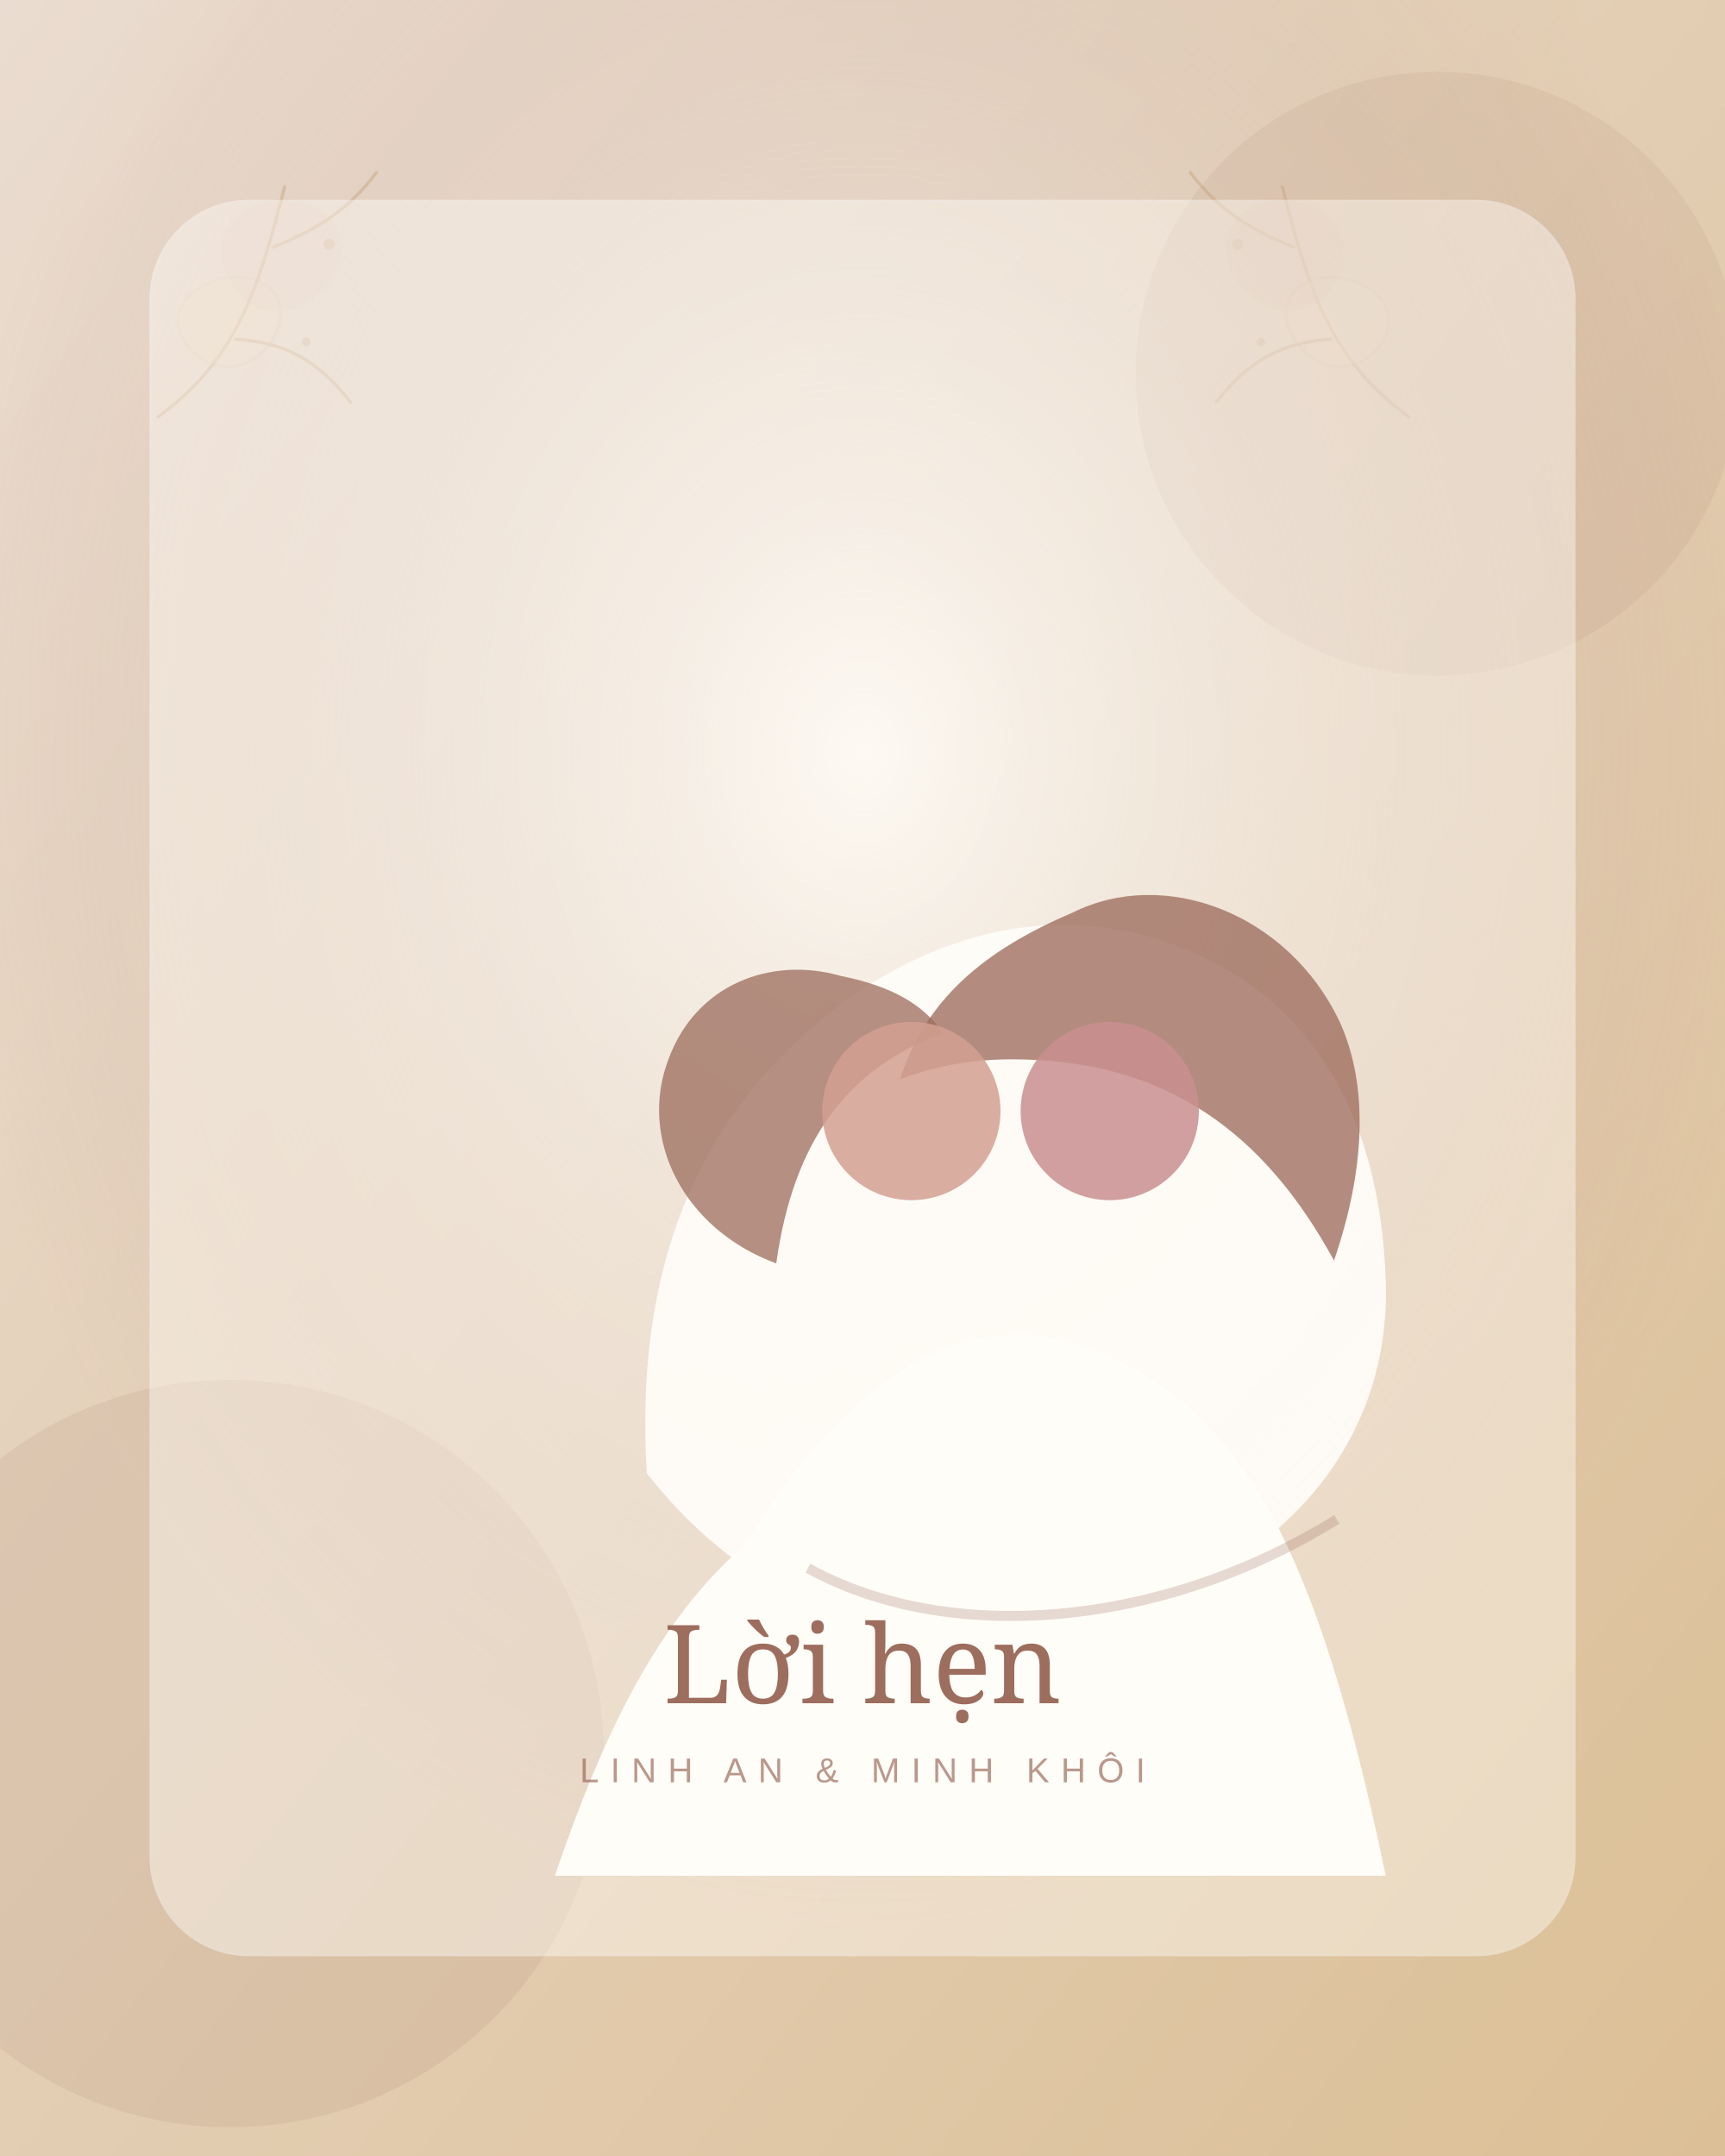
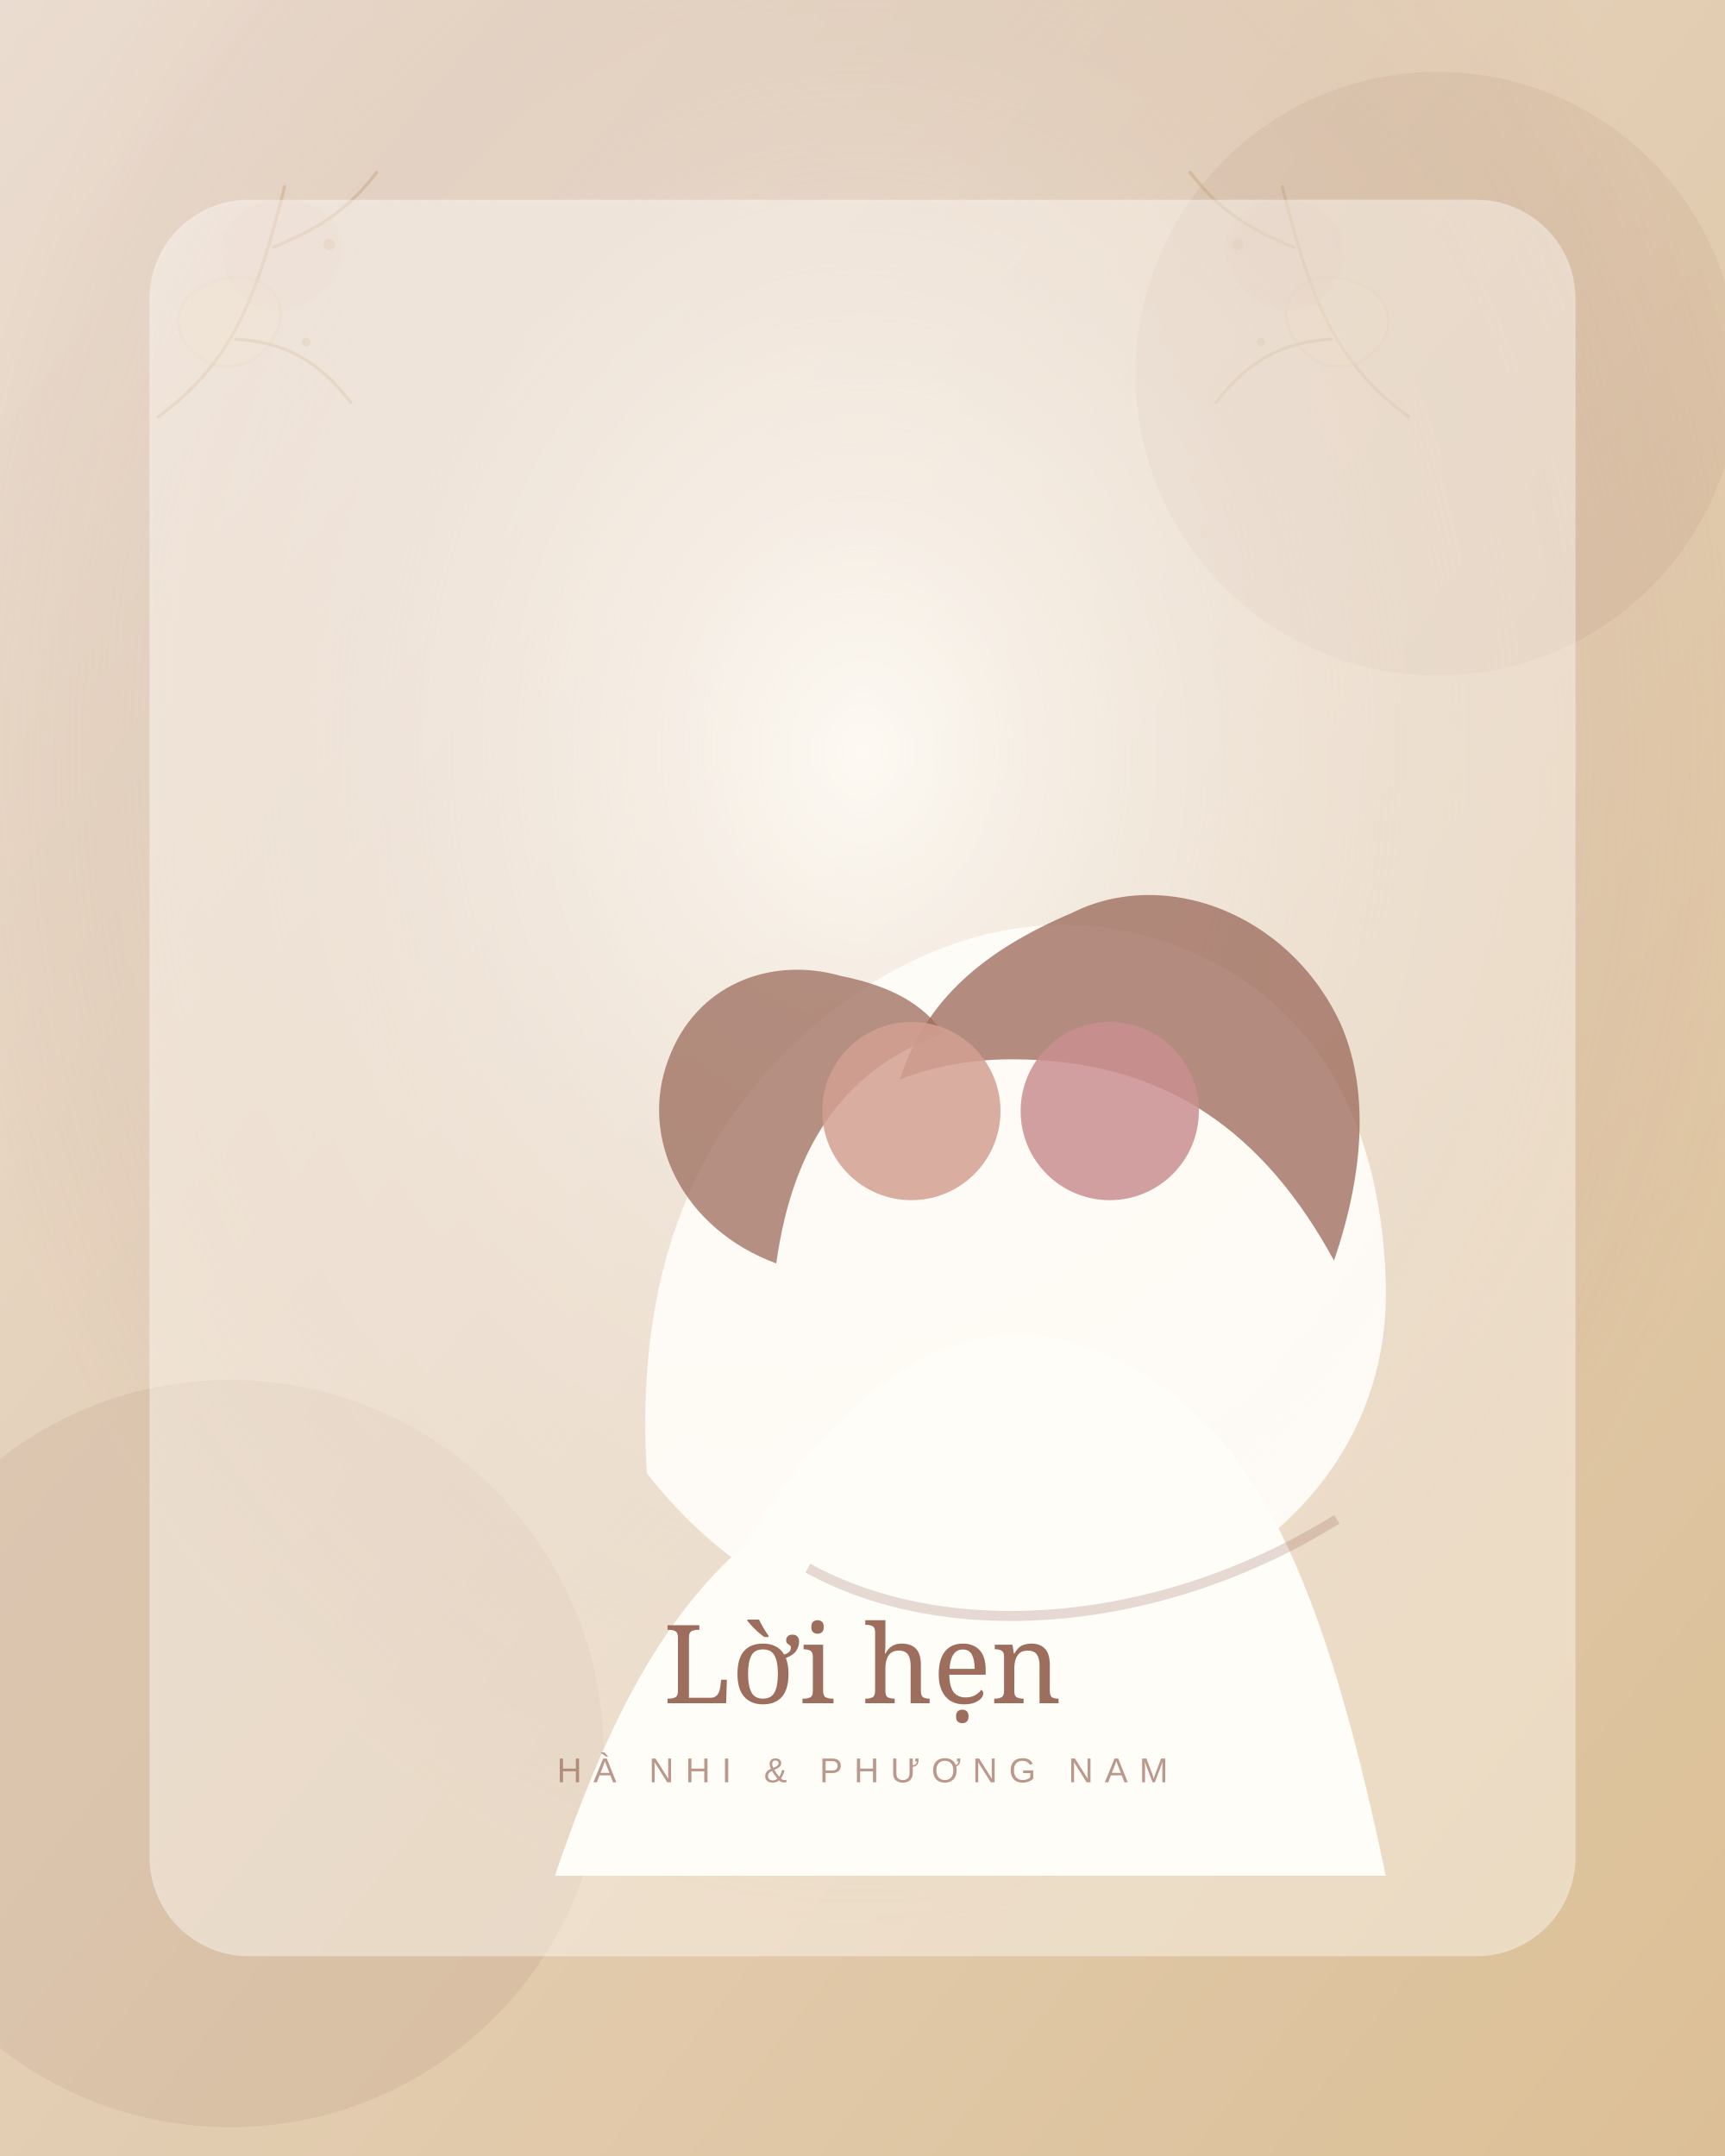
<svg xmlns="http://www.w3.org/2000/svg" width="1200" height="1500" viewBox="0 0 1200 1500">
  <defs>
    <linearGradient id="g" x1="0" y1="0" x2="1" y2="1">
      <stop offset="0" stop-color="#fbf4e9" />
      <stop offset="1" stop-color="#ead1a2" />
    </linearGradient>
    <radialGradient id="r" cx="50%" cy="35%" r="54%">
      <stop offset="0" stop-color="#fff" stop-opacity=".7" />
      <stop offset="1" stop-color="#9d6d5d" stop-opacity=".18" />
    </radialGradient>
  </defs>
  <rect width="1200" height="1500" fill="url(#g)" />
  <rect width="1200" height="1500" fill="url(#r)" />
  <circle cx="1000" cy="260" r="210" fill="#9d6d5d" opacity=".10" />
  <circle cx="160" cy="1220" r="260" fill="#9d6d5d" opacity=".12" />
  <g transform="translate(110 120)" opacity=".6">
    <g id="floral" fill="none" stroke="#c2a077" stroke-width="2.2" stroke-linecap="round" stroke-linejoin="round" opacity=".72">
      <path d="M0 170 C55 130 70 80 88 10" />
      <path d="M34 132 C4 115 8 83 44 74 C77 67 96 92 79 117 C67 134 51 139 34 132Z" fill="#ead1a2" opacity=".25" />
      <path d="M64 90 C32 63 42 25 82 20 C119 17 139 49 118 76 C104 94 84 101 64 90Z" fill="#c88f8f" opacity=".18" />
      <path d="M80 52 C112 39 132 26 152 0" />
      <path d="M54 116 C87 118 111 130 134 160" />
      <circle cx="119" cy="50" r="4" fill="#c2a077" stroke="none" opacity=".8" />
      <circle cx="103" cy="118" r="3" fill="#c2a077" stroke="none" opacity=".8" />
    </g>
    <use href="#floral" transform="translate(870 0) scale(-1 1)" />
  </g>
  <rect x="105" y="140" width="990" height="1220" rx="68" fill="#fffdf8" opacity=".42" stroke="#fff" stroke-width="2" />
  <g transform="translate(260 355)">
    <path d="M190 670 C180 510 238 406 330 340 C395 294 472 274 550 300 C650 334 700 418 704 536 C708 650 630 746 482 778 C366 804 260 760 190 670Z" fill="#fffdf8" opacity=".92" />
    <path d="M325 324 C276 310 224 330 205 382 C184 437 215 500 280 524 C292 438 330 388 396 364 C383 344 360 331 325 324Z" fill="#9d6d5d" opacity=".76" />
    <path d="M486 280 C550 248 636 280 672 356 C692 400 690 458 668 522 C620 434 552 382 444 382 C418 382 392 386 366 396 C384 340 425 306 486 280Z" fill="#9d6d5d" opacity=".78" />
    <circle cx="374" cy="418" r="62" fill="#d3a092" opacity=".85" />
    <circle cx="512" cy="418" r="62" fill="#c98f8f" opacity=".85" />
    <path d="M258 720 C340 585 430 548 515 590 C605 634 656 720 704 950 L126 950 C160 850 198 772 258 720Z" fill="#fffdf8" />
    <path d="M302 736 C400 790 548 778 670 702" fill="none" stroke="#9d6d5d" stroke-width="7" opacity=".25" />
  </g>
  <text x="600" y="1185" text-anchor="middle" font-family="Georgia, serif" font-size="76" fill="#9d6d5d">Lời hẹn</text>
-   <text x="600" y="1240" text-anchor="middle" font-family="Arial, sans-serif" font-size="24" letter-spacing="8" fill="#9d6d5d" opacity=".7">LINH AN &amp; MINH KHÔI</text>
+   <text x="600" y="1240" text-anchor="middle" font-family="Arial, sans-serif" font-size="24" letter-spacing="8" fill="#9d6d5d" opacity=".7">HÀ NHI &amp; PHƯƠNG NAM</text>
</svg>
